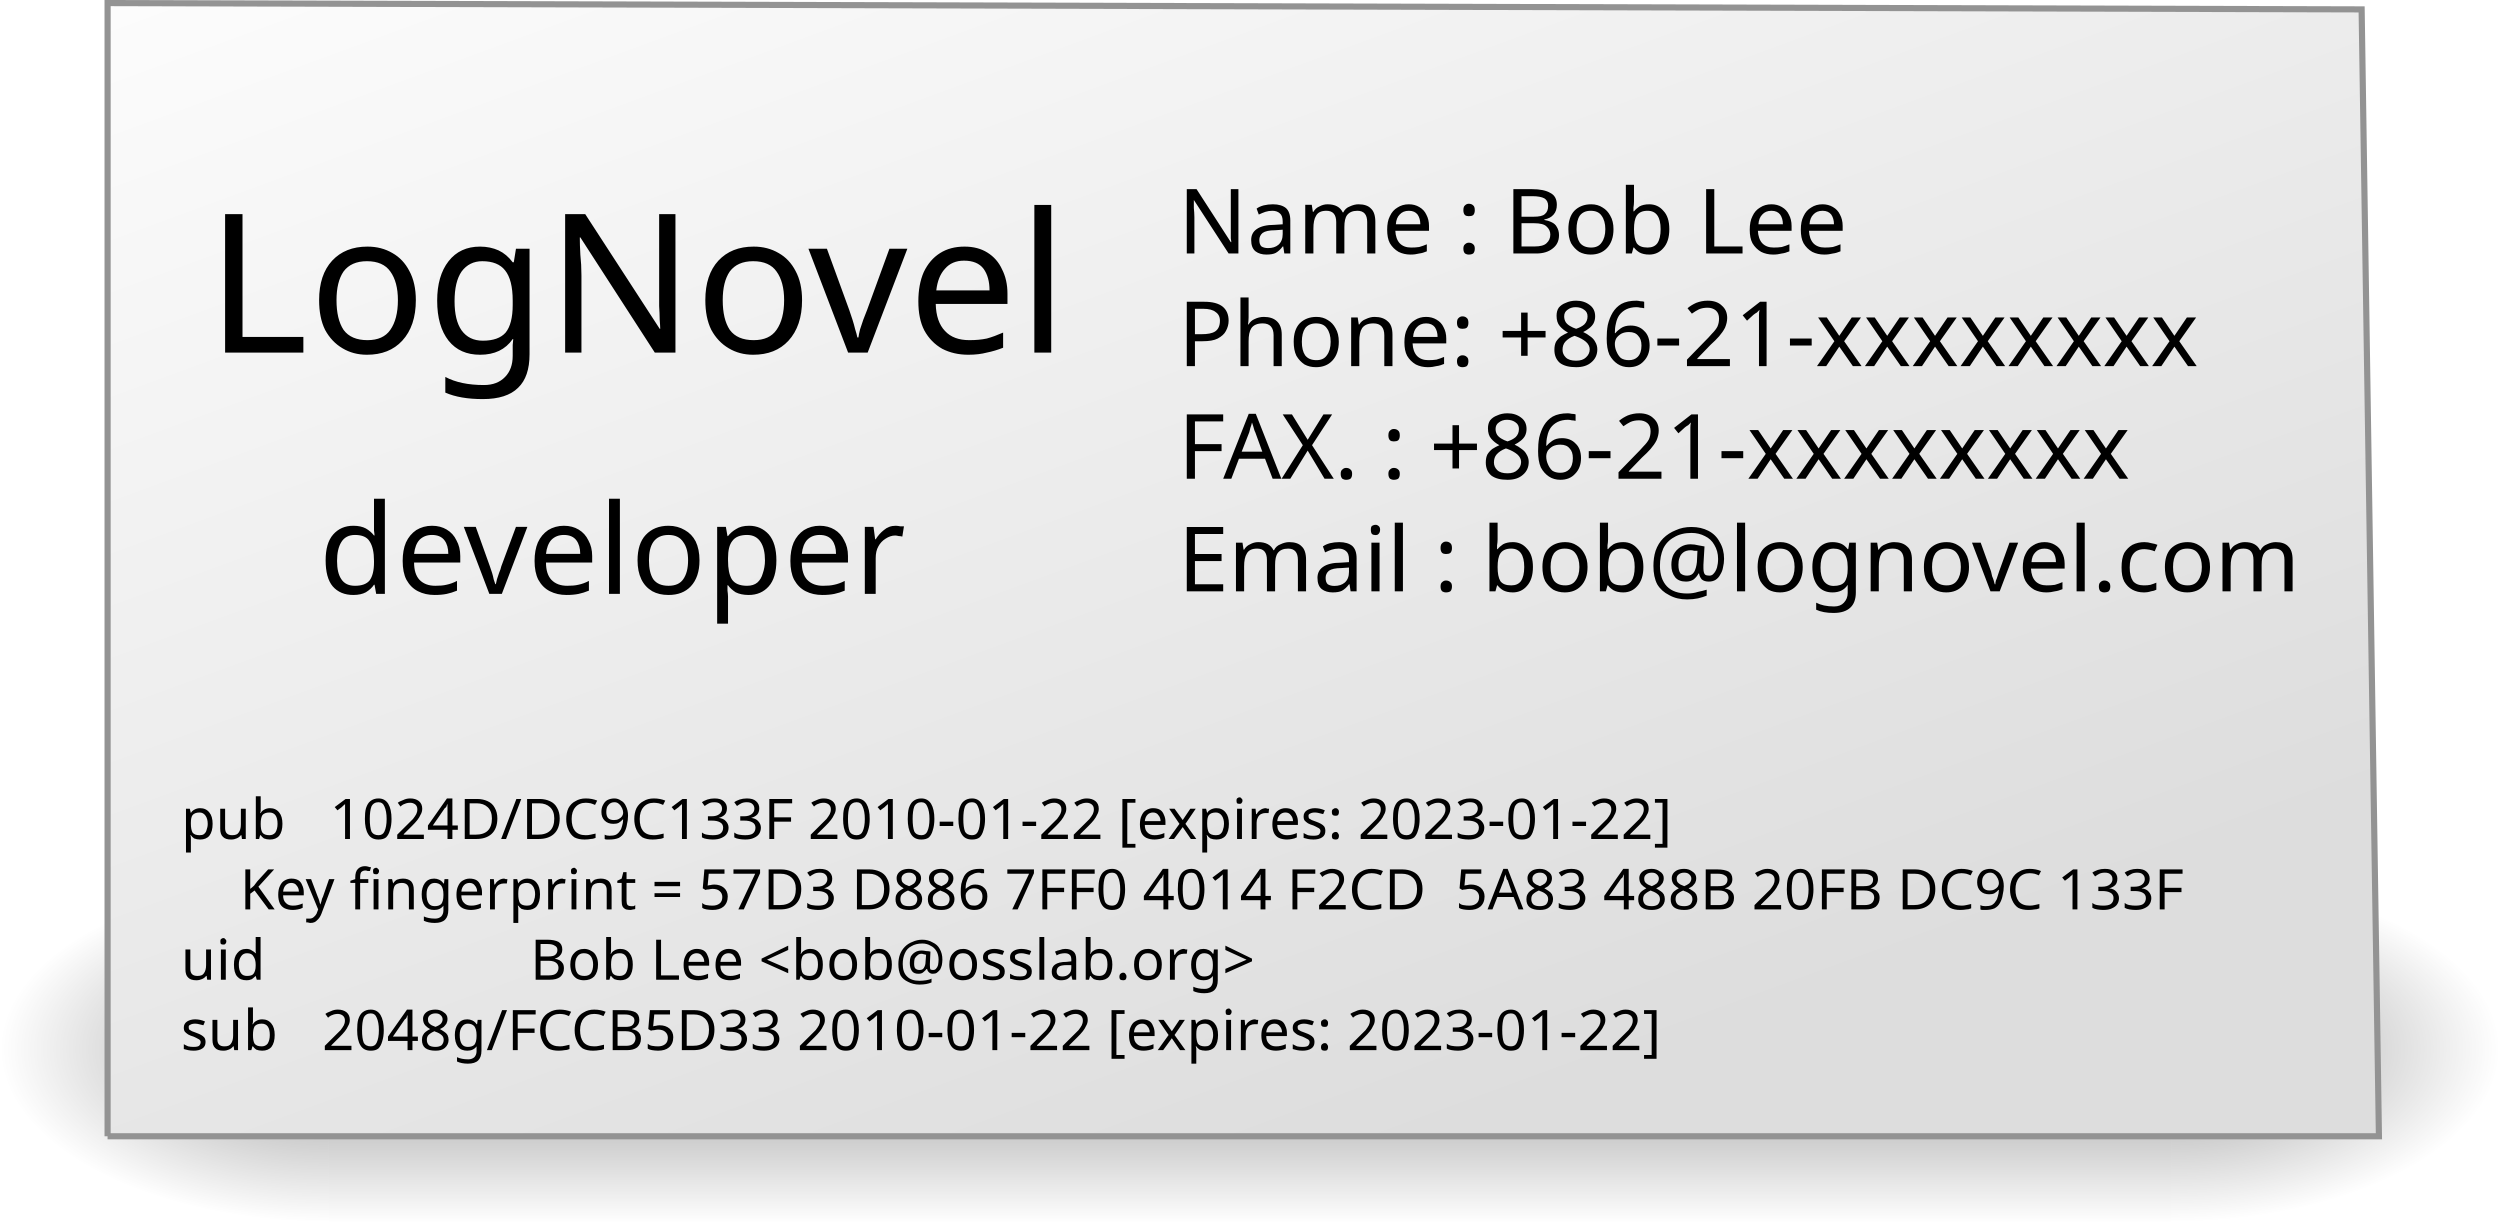
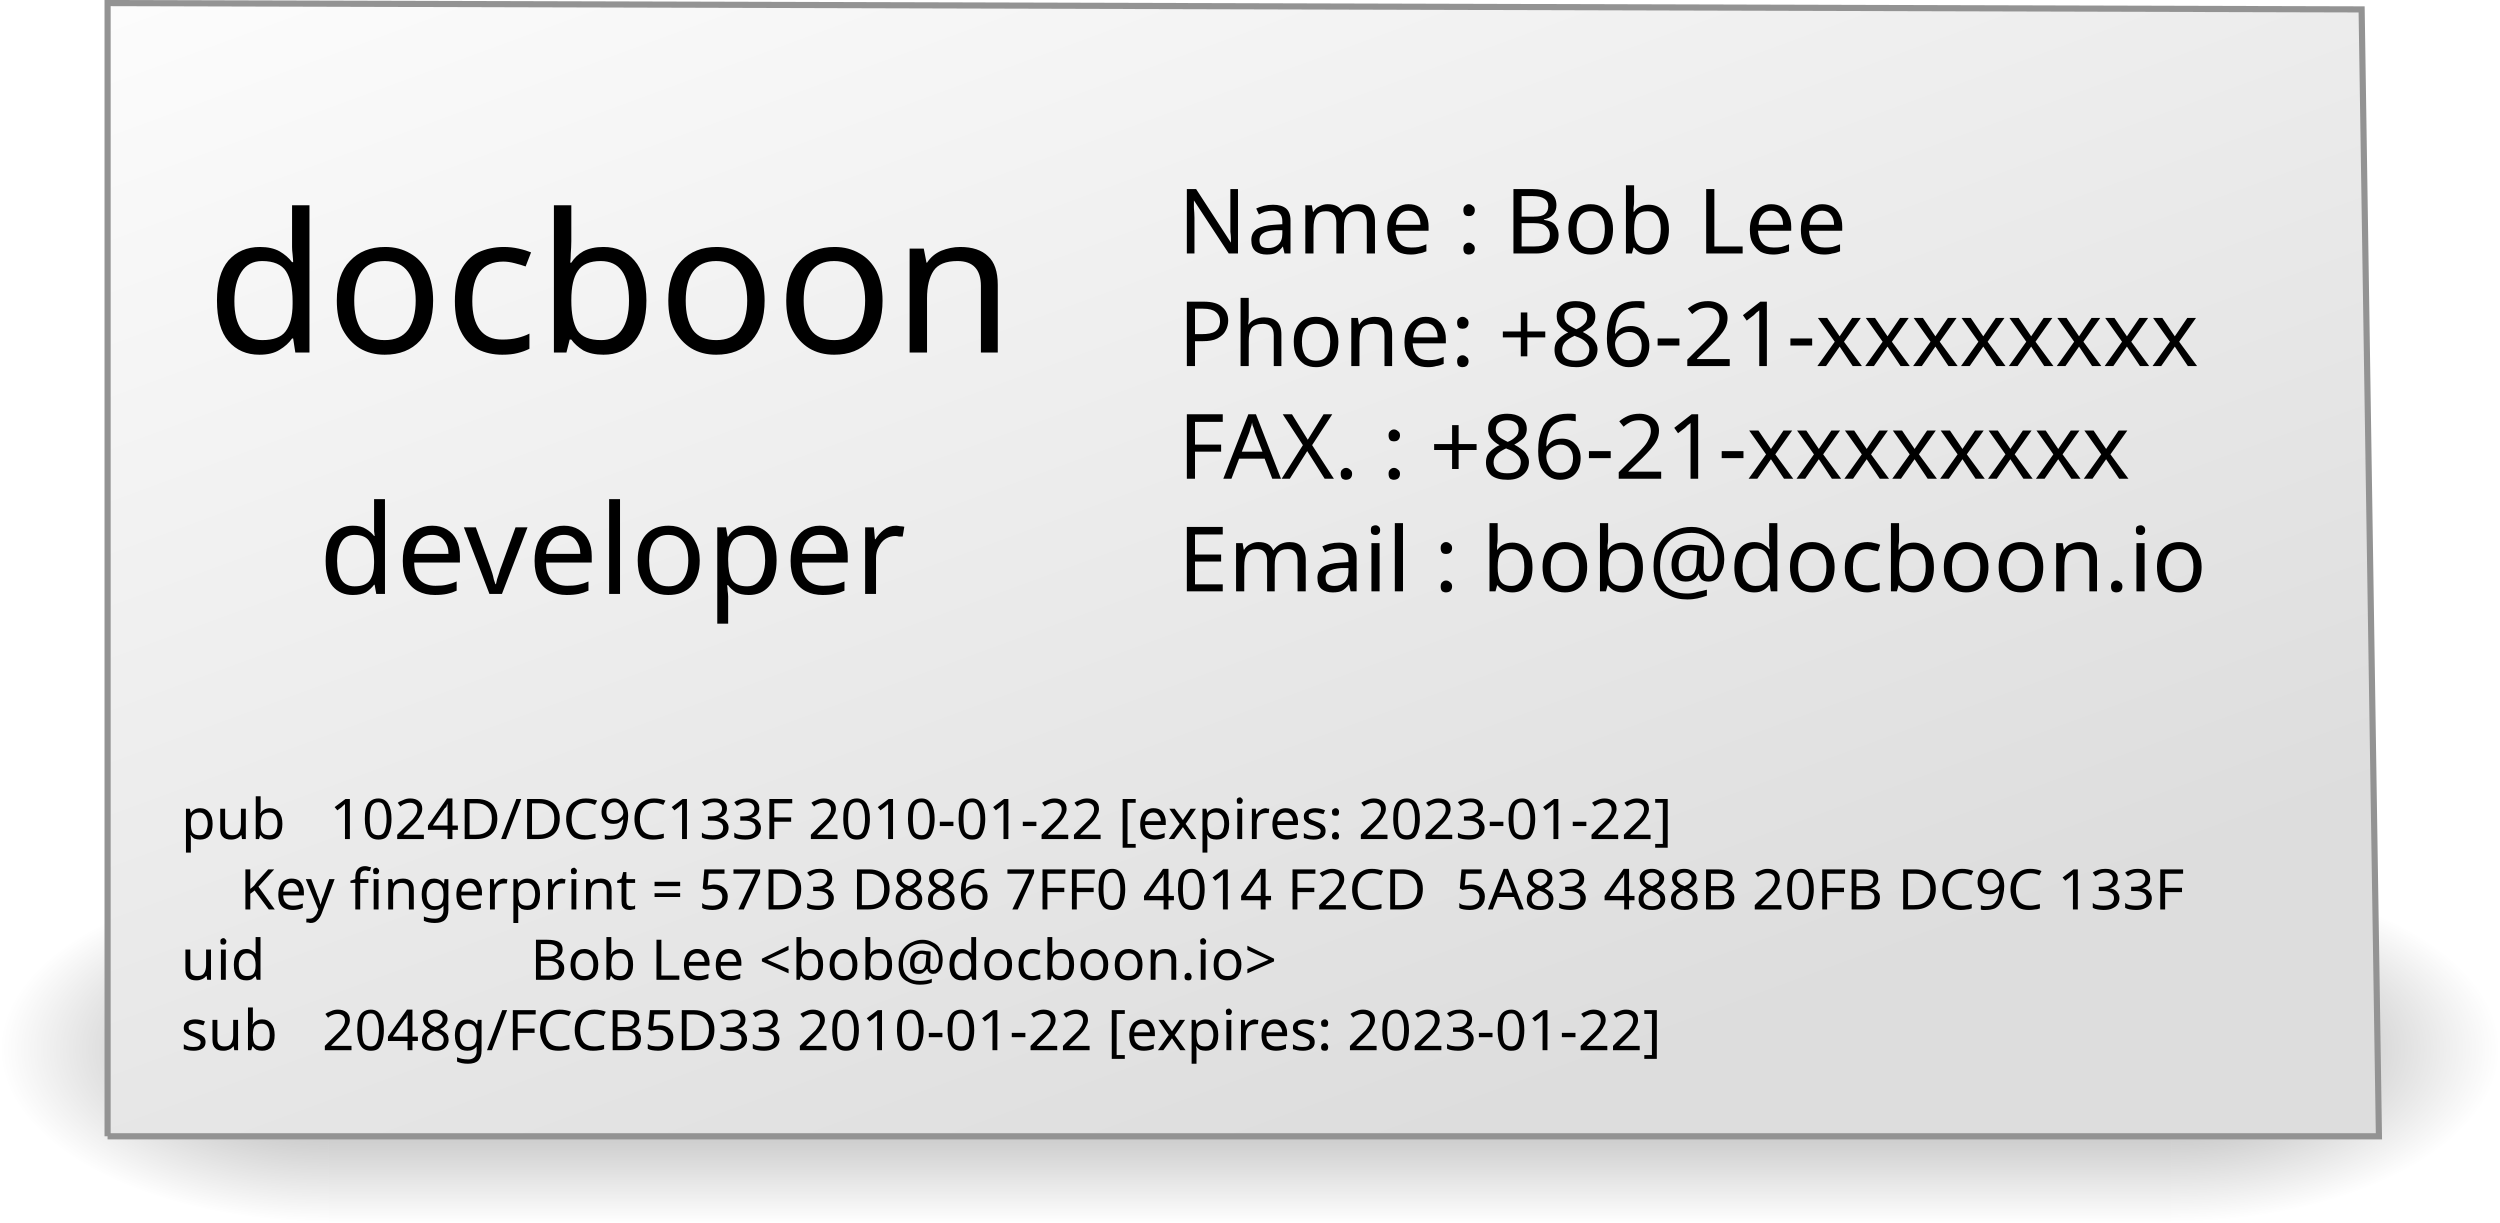
<svg xmlns="http://www.w3.org/2000/svg" xmlns:xlink="http://www.w3.org/1999/xlink" width="272" height="133" viewBox="0 0 71.967 35.19" version="1.1" id="svg4495">
  <defs id="defs4489">
    <linearGradient id="linearGradient6732">
      <stop style="stop-color:#ffffff;stop-opacity:1;" offset="0" id="stop6734" />
      <stop style="stop-color:#dddddd;stop-opacity:1;" offset="1" id="stop6736" />
    </linearGradient>
    <linearGradient id="linearGradient3688">
      <stop style="stop-color:black;stop-opacity:1;" offset="0" id="stop3690" />
      <stop style="stop-color:black;stop-opacity:0;" offset="1" id="stop3692" />
    </linearGradient>
    <linearGradient id="linearGradient3702">
      <stop style="stop-color:black;stop-opacity:0;" offset="0" id="stop3704" />
      <stop id="stop3710" offset="0.5" style="stop-color:black;stop-opacity:1;" />
      <stop style="stop-color:black;stop-opacity:0;" offset="1" id="stop3706" />
    </linearGradient>
    <radialGradient xlink:href="#linearGradient3688" id="radialGradient5380" gradientUnits="userSpaceOnUse" gradientTransform="matrix(2.003784,0,0,1.4,27.98813,-17.4)" cx="4.993" cy="43.5" fx="4.993" fy="43.5" r="2.5" />
    <radialGradient xlink:href="#linearGradient3688" id="radialGradient5382" gradientUnits="userSpaceOnUse" gradientTransform="matrix(2.003784,0,0,1.4,-20.01187,-104.4)" cx="4.993" cy="43.5" fx="4.993" fy="43.5" r="2.5" />
    <linearGradient xlink:href="#linearGradient3702" id="linearGradient5384" gradientUnits="userSpaceOnUse" x1="25.058" y1="47.028" x2="25.058" y2="39.999" />
-     <linearGradient xlink:href="#linearGradient6732" id="linearGradient5386" gradientUnits="userSpaceOnUse" gradientTransform="matrix(1.65011,0,0,1.090239,-3.504907,251.9924)" x1="11.511" y1="0.76" x2="31.5" y2="36.625" />
+     <linearGradient xlink:href="#linearGradient6732" id="linearGradient5386" gradientUnits="userSpaceOnUse" gradientTransform="matrix(1.65011,0,0,1.087385,-3.504907,252.1102)" x1="11.511" y1="0.76" x2="31.5" y2="36.625" />
  </defs>
  <g id="layer1" transform="translate(0,-261.8104)">
-     <g id="g866" transform="matrix(1,0,0,0.9973828,0,0.7772977)">
-       <g transform="matrix(1.799166,0,0,1.111169,-7.196668,244.7751)" style="display:inline" id="g5340">
-         <g id="g5342" style="opacity:0.4" transform="matrix(1.052632,0,0,1.285713,-1.263158,-13.42854)">
-           <rect y="40" x="38" height="7" width="5" id="rect5344" style="opacity:1;fill:url(#radialGradient5380);fill-opacity:1;stroke:none;stroke-width:1;stroke-linecap:round;stroke-linejoin:miter;stroke-miterlimit:4;stroke-dasharray:none;stroke-opacity:1" />
-           <rect transform="scale(-1)" y="-47" x="-10" height="7" width="5" id="rect5346" style="opacity:1;fill:url(#radialGradient5382);fill-opacity:1;stroke:none;stroke-width:1;stroke-linecap:round;stroke-linejoin:miter;stroke-miterlimit:4;stroke-dasharray:none;stroke-opacity:1" />
-           <rect y="40" x="10" height="7" width="28" id="rect5348" style="opacity:1;fill:url(#linearGradient5384);fill-opacity:1;stroke:none;stroke-width:1;stroke-linecap:round;stroke-linejoin:miter;stroke-miterlimit:4;stroke-dasharray:none;stroke-opacity:1" />
-         </g>
+     <g transform="matrix(1.799166,0,0,1.108261,-7.196668,244.9118)" style="display:inline" id="g5340">
+       <g id="g5342" style="opacity:0.4" transform="matrix(1.052632,0,0,1.285713,-1.263158,-13.42854)">
+         <rect y="40" x="38" height="7" width="5" id="rect5344" style="opacity:1;fill:url(#radialGradient5380);fill-opacity:1;stroke:none;stroke-width:1;stroke-linecap:round;stroke-linejoin:miter;stroke-miterlimit:4;stroke-dasharray:none;stroke-opacity:1" />
+         <rect transform="scale(-1)" y="-47" x="-10" height="7" width="5" id="rect5346" style="opacity:1;fill:url(#radialGradient5382);fill-opacity:1;stroke:none;stroke-width:1;stroke-linecap:round;stroke-linejoin:miter;stroke-miterlimit:4;stroke-dasharray:none;stroke-opacity:1" />
+         <rect y="40" x="10" height="7" width="28" id="rect5348" style="opacity:1;fill:url(#linearGradient5384);fill-opacity:1;stroke:none;stroke-width:1;stroke-linecap:round;stroke-linejoin:miter;stroke-miterlimit:4;stroke-dasharray:none;stroke-opacity:1" />
      </g>
-       <path id="rect5350" d="m 3.096,294.514 c 21.795,0 43.59,0 65.386,0 -0.166,-10.842 -0.332,-21.683 -0.498,-32.525 -21.629,-0.061 -43.258,-0.122 -64.887,-0.182 0,10.902 0,21.805 0,32.707 z" style="display:inline;overflow:visible;visibility:visible;fill:url(#linearGradient5386);fill-opacity:1;fill-rule:evenodd;stroke:#939393;stroke-width:0.177;stroke-linecap:butt;stroke-linejoin:miter;stroke-miterlimit:4;stroke-dashoffset:0;stroke-opacity:1;marker:none;marker-start:none;marker-mid:none;marker-end:none" />
-       <text transform="scale(1.001135,0.9988668)" id="text5352" y="286.26" x="5.206" style="font-style:normal;font-variant:normal;font-weight:normal;font-stretch:normal;font-size:2.169px;line-height:0%;font-family:sans-serif;-inkscape-font-specification:Sans;text-align:start;writing-mode:lr-tb;text-anchor:start;fill:#000000;fill-opacity:1;stroke:none;stroke-width:0.181px;stroke-linecap:butt;stroke-linejoin:miter;stroke-opacity:1" xml:space="preserve">
-         <tspan style="font-size:1.627px;line-height:1.25;font-family:sans-serif;stroke-width:0.181px" y="286.26" x="5.206" id="tspan5354">pub   1024D/DC9C133F 2010-01-22 [expires: 2023-01-22]</tspan>
-         <tspan style="font-size:1.627px;line-height:1.25;font-family:sans-serif;stroke-width:0.181px" id="tspan5356" y="288.293" x="5.206">    Key fingerprint = 57D3 D886 7FF0 4014 F2CD  5A83 488B 20FB DC9C 133F</tspan>
-         <tspan style="font-size:1.627px;line-height:1.25;font-family:sans-serif;stroke-width:0.181px" id="tspan5358" y="290.327" x="5.206">uid                  Bob Lee &lt;bob@osslab.org&gt;</tspan>
-         <tspan style="font-size:1.627px;line-height:1.25;font-family:sans-serif;stroke-width:0.181px" id="tspan5360" y="292.36" x="5.206">sub   2048g/FCCB5D33 2010-01-22 [expires: 2023-01-22]</tspan>
-       </text>
-       <text transform="scale(1.001135,0.9988668)" id="text5372" y="272.203" x="5.926" style="font-style:normal;font-variant:normal;font-weight:normal;font-stretch:normal;font-size:2.403px;line-height:0%;font-family:'方正粗宋简体';-inkscape-font-specification:'方正粗宋简体';text-align:start;writing-mode:lr-tb;text-anchor:start;fill:#000000;fill-opacity:1;stroke:none;stroke-width:0.2px;stroke-linecap:butt;stroke-linejoin:miter;stroke-opacity:1" xml:space="preserve">
-         <tspan style="font-size:5.607px;line-height:1.25;stroke-width:0.2px" y="272.203" x="5.926" id="tspan5374">LogNovel</tspan>
-       </text>
-       <text transform="scale(1.001135,0.9988668)" id="text5376" y="279.176" x="9.159" style="font-style:normal;font-variant:normal;font-weight:normal;font-stretch:normal;font-size:2.403px;line-height:0%;font-family:'方正粗宋简体';-inkscape-font-specification:'方正粗宋简体';text-align:start;writing-mode:lr-tb;text-anchor:start;fill:#000000;fill-opacity:1;stroke:none;stroke-width:0.2px;stroke-linecap:butt;stroke-linejoin:miter;stroke-opacity:1" xml:space="preserve">
-         <tspan style="font-size:3.604px;line-height:1.25;stroke-width:0.2px" y="279.176" x="9.159" id="tspan5378">developer</tspan>
-       </text>
-       <text transform="scale(1.001135,0.9988668)" id="text4886" y="269.341" x="33.875" style="font-style:normal;font-variant:normal;font-weight:normal;font-stretch:semi-condensed;font-size:2.403px;line-height:0%;font-family:'方正大标宋简体';-inkscape-font-specification:'方正大标宋简体 Semi-Condensed';text-align:start;writing-mode:lr-tb;text-anchor:start;fill:#000000;fill-opacity:1;stroke:none;stroke-width:0.2px;stroke-linecap:butt;stroke-linejoin:miter;stroke-opacity:1" xml:space="preserve">
-         <tspan style="font-size:2.603px;line-height:1.25;stroke-width:0.2px" y="269.341" x="33.875" id="tspan4888">Name : Bob Lee</tspan>
-         <tspan style="font-size:2.603px;line-height:1.25;stroke-width:0.2px" id="tspan4890" y="272.595" x="33.875">Phone: +86-21-xxxxxxxx </tspan>
-         <tspan style="font-size:2.603px;line-height:1.25;stroke-width:0.2px" id="tspan4892" y="275.849" x="33.875">FAX. : +86-21-xxxxxxxx</tspan>
-         <tspan style="font-size:2.603px;line-height:1.25;stroke-width:0.2px" id="tspan4902" y="279.103" x="33.875">Email : bob@lognovel.com</tspan>
-       </text>
    </g>
+     <path id="rect5350" d="m 3.096,294.521 c 21.795,0 43.59,0 65.386,0 -0.166,-10.813 -0.332,-21.626 -0.498,-32.44 -21.629,-0.061 -43.258,-0.121 -64.887,-0.182 0,10.874 0,21.748 0,32.622 z" style="display:inline;overflow:visible;visibility:visible;fill:url(#linearGradient5386);fill-opacity:1;fill-rule:evenodd;stroke:#939393;stroke-width:0.177;stroke-linecap:butt;stroke-linejoin:miter;stroke-miterlimit:4;stroke-dashoffset:0;stroke-opacity:1;marker:none;marker-start:none;marker-mid:none;marker-end:none" />
+     <text transform="scale(1.002447,0.9975588)" id="text5352" y="286.664" x="5.199" style="font-style:normal;font-variant:normal;font-weight:normal;font-stretch:normal;font-size:2.166px;line-height:0%;font-family:sans-serif;-inkscape-font-specification:Sans;text-align:start;writing-mode:lr-tb;text-anchor:start;fill:#000000;fill-opacity:1;stroke:none;stroke-width:0.181px;stroke-linecap:butt;stroke-linejoin:miter;stroke-opacity:1" xml:space="preserve">
+       <tspan style="font-size:1.625px;line-height:1.25;font-family:sans-serif;stroke-width:0.181px" y="286.664" x="5.199" id="tspan5354">pub   1024D/DC9C133F 2010-01-22 [expires: 2023-01-22]</tspan>
+       <tspan style="font-size:1.625px;line-height:1.25;font-family:sans-serif;stroke-width:0.181px" id="tspan5356" y="288.695" x="5.199">    Key fingerprint = 57D3 D886 7FF0 4014 F2CD  5A83 488B 20FB DC9C 133F</tspan>
+       <tspan style="font-size:1.625px;line-height:1.25;font-family:sans-serif;stroke-width:0.181px" id="tspan5358" y="290.726" x="5.199">uid                  Bob Lee &lt;bob@docboon.io&gt;</tspan>
+       <tspan style="font-size:1.625px;line-height:1.25;font-family:sans-serif;stroke-width:0.181px" id="tspan5360" y="292.756" x="5.199">sub   2048g/FCCB5D33 2010-01-22 [expires: 2023-01-22]</tspan>
+     </text>
+     <text transform="scale(1.002447,0.9975588)" id="text5372" y="272.625" x="5.918" style="font-style:normal;font-variant:normal;font-weight:normal;font-stretch:normal;font-size:2.4px;line-height:0%;font-family:'方正粗宋简体';-inkscape-font-specification:'方正粗宋简体';text-align:start;writing-mode:lr-tb;text-anchor:start;fill:#000000;fill-opacity:1;stroke:none;stroke-width:0.2px;stroke-linecap:butt;stroke-linejoin:miter;stroke-opacity:1" xml:space="preserve">
+       <tspan style="font-size:5.599px;line-height:1.25;stroke-width:0.2px" y="272.625" x="5.918" id="tspan5374">docboon</tspan>
+     </text>
+     <text transform="scale(1.002447,0.9975588)" id="text5376" y="279.59" x="9.147" style="font-style:normal;font-variant:normal;font-weight:normal;font-stretch:normal;font-size:2.4px;line-height:0%;font-family:'方正粗宋简体';-inkscape-font-specification:'方正粗宋简体';text-align:start;writing-mode:lr-tb;text-anchor:start;fill:#000000;fill-opacity:1;stroke:none;stroke-width:0.2px;stroke-linecap:butt;stroke-linejoin:miter;stroke-opacity:1" xml:space="preserve">
+       <tspan style="font-size:3.6px;line-height:1.25;stroke-width:0.2px" y="279.59" x="9.147" id="tspan5378">developer</tspan>
+     </text>
+     <text transform="scale(1.002447,0.9975588)" id="text4886" y="269.767" x="33.831" style="font-style:normal;font-variant:normal;font-weight:normal;font-stretch:semi-condensed;font-size:2.4px;line-height:0%;font-family:'方正大标宋简体';-inkscape-font-specification:'方正大标宋简体 Semi-Condensed';text-align:start;writing-mode:lr-tb;text-anchor:start;fill:#000000;fill-opacity:1;stroke:none;stroke-width:0.2px;stroke-linecap:butt;stroke-linejoin:miter;stroke-opacity:1" xml:space="preserve">
+       <tspan style="font-size:2.6px;line-height:1.25;stroke-width:0.2px" y="269.767" x="33.831" id="tspan4888">Name : Bob Lee</tspan>
+       <tspan style="font-size:2.6px;line-height:1.25;stroke-width:0.2px" id="tspan4890" y="273.017" x="33.831">Phone: +86-21-xxxxxxxx </tspan>
+       <tspan style="font-size:2.6px;line-height:1.25;stroke-width:0.2px" id="tspan4892" y="276.267" x="33.831">FAX. : +86-21-xxxxxxxx</tspan>
+       <tspan style="font-size:2.6px;line-height:1.25;stroke-width:0.2px" id="tspan4902" y="279.516" x="33.831">Email : bob@docboon.io</tspan>
+     </text>
  </g>
</svg>
